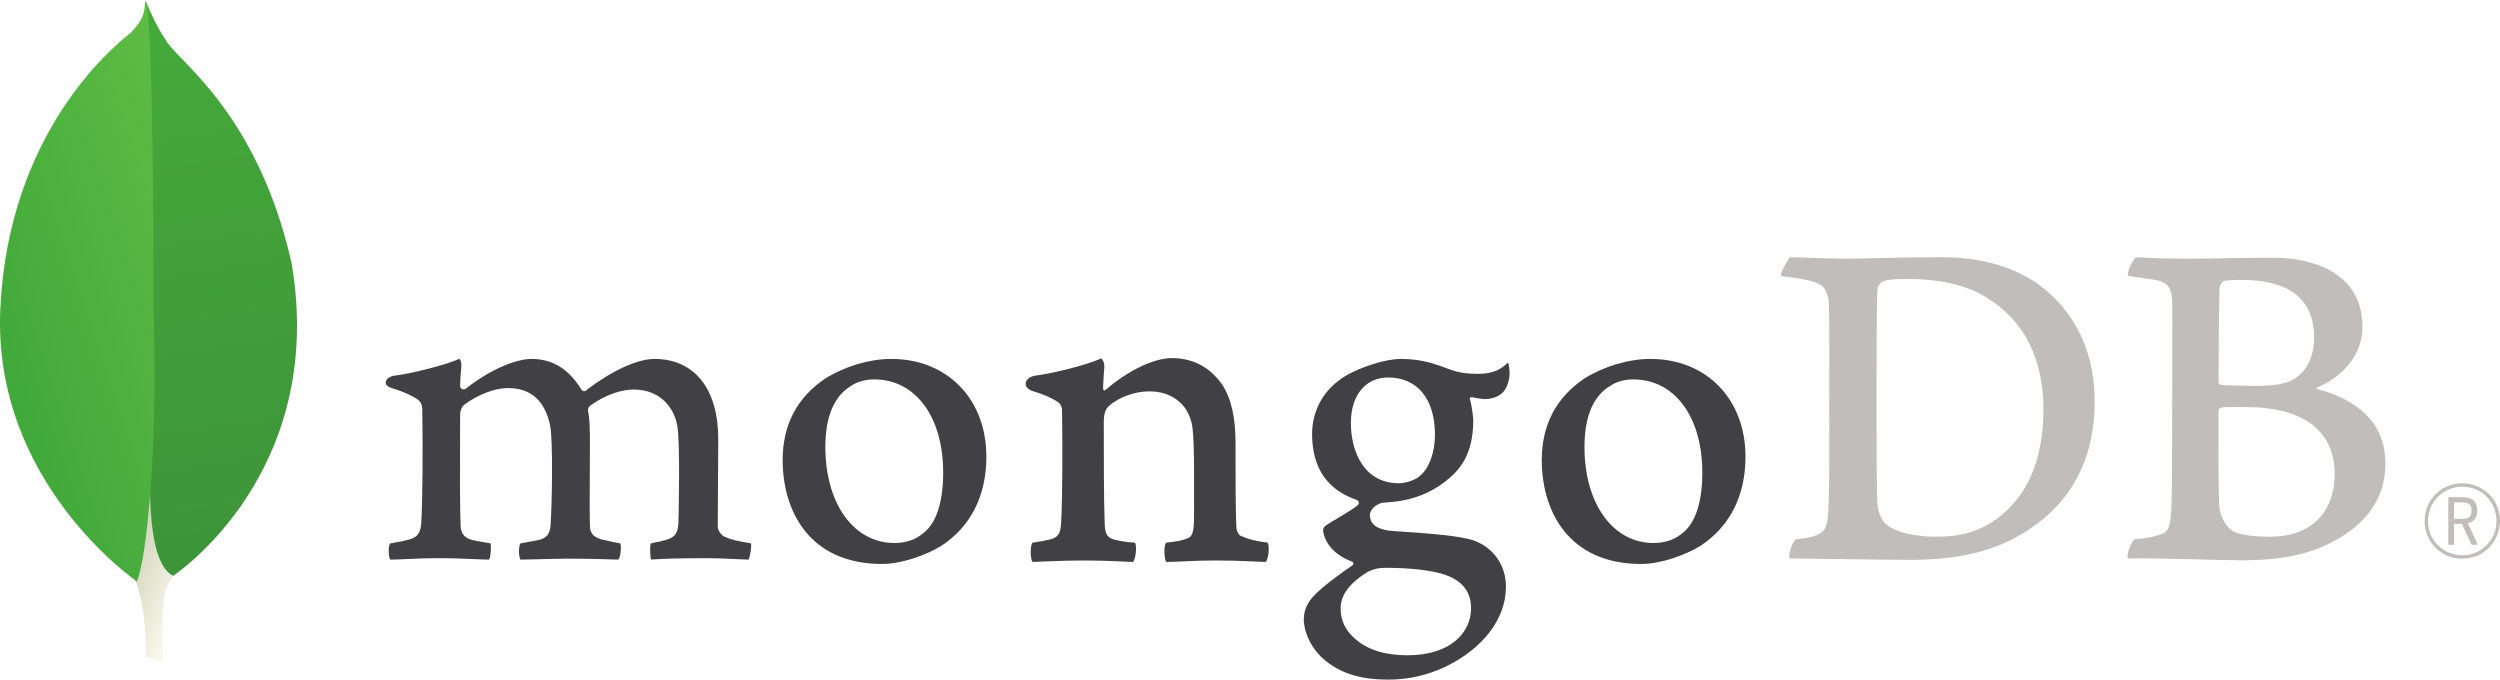
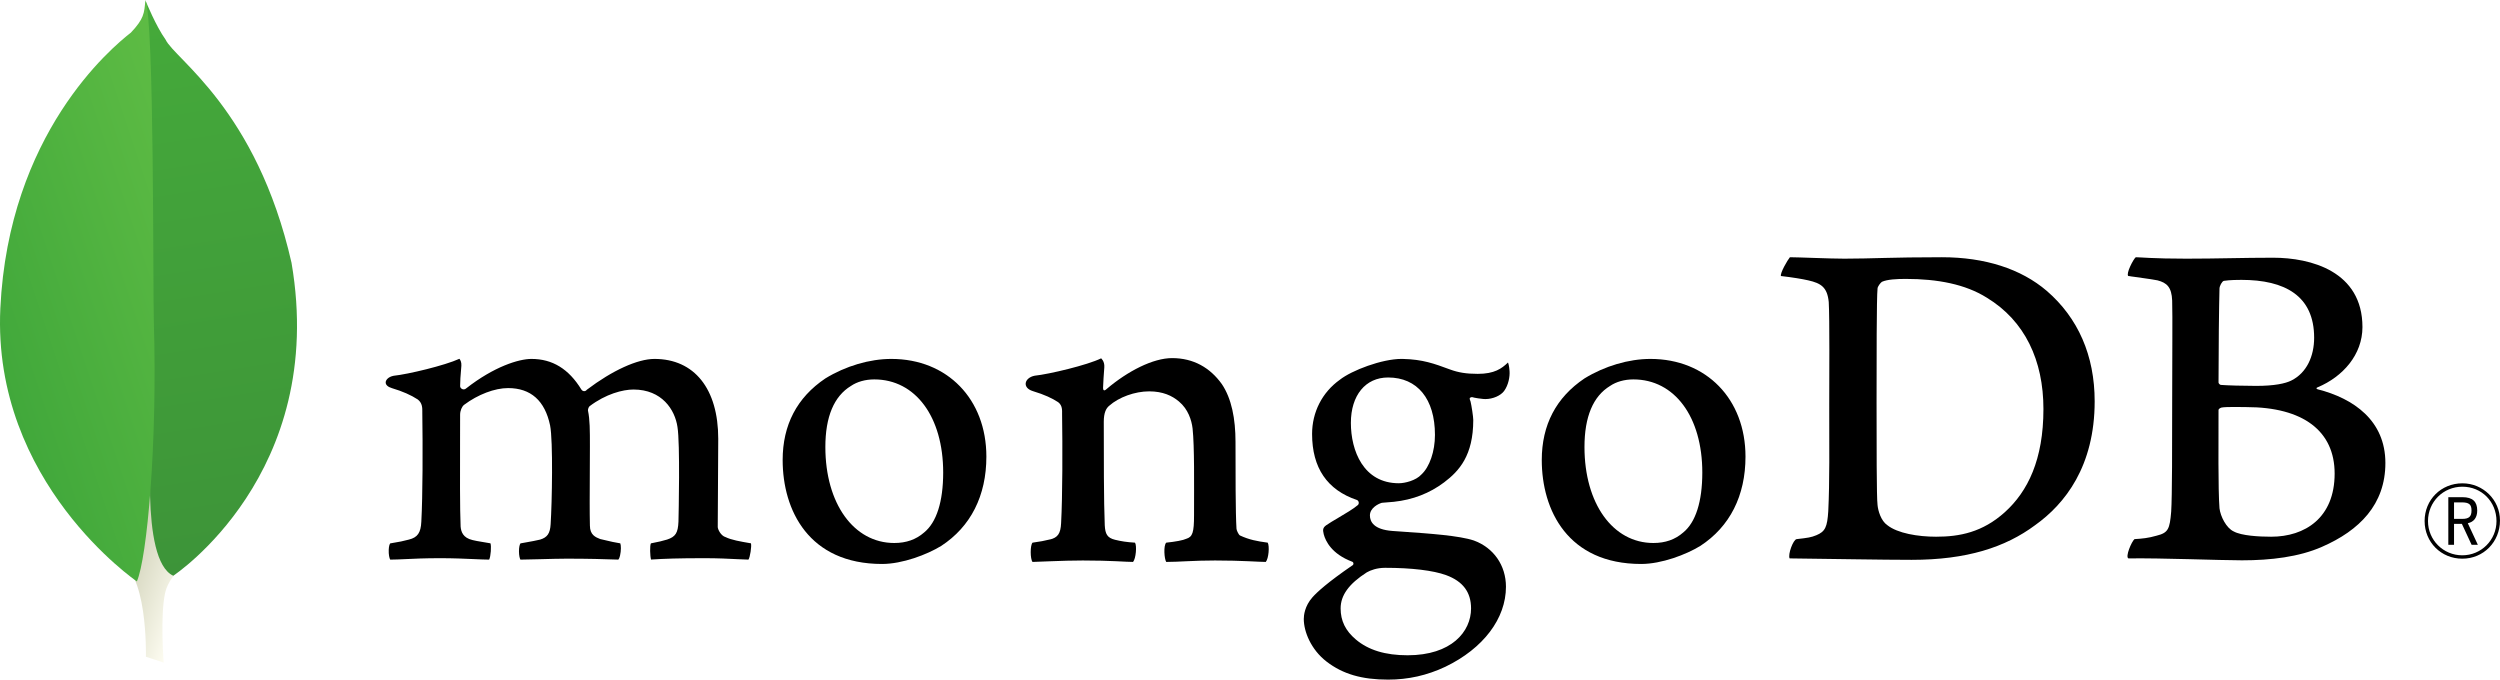
<svg xmlns="http://www.w3.org/2000/svg" id="svg2" version="1.1" xml:space="preserve" viewBox="0 0 526.812 143.212">
  <defs id="defs6">
    <clipPath clipPathUnits="userSpaceOnUse" id="clipPath18">
      <path d="m 275.945,28.672 -29.961,9.918 c 0,0 3.821,151.64 -50.867,162.258 -36.062,41.785 5.551,1784.892 136.559,5.972 0,0 -44.84,-22.515 -53.328,-60.75 -8.485,-38.261 -2.403,-117.398 -2.403,-117.398 z" id="path20" />
    </clipPath>
    <linearGradient x1="0" y1="0" x2="1" y2="0" gradientUnits="userSpaceOnUse" gradientTransform="matrix(344.394,-116.194,-104.815,-309.067,77.7619,575.995)" spreadMethod="pad" id="linearGradient22">
      <stop style="stop-opacity:1;stop-color:#929669" offset="0" id="stop24" />
      <stop style="stop-opacity:1;stop-color:#929669" offset="0.231" id="stop26" />
      <stop style="stop-opacity:1;stop-color:#fdfcf1" offset="1" id="stop28" />
    </linearGradient>
    <clipPath clipPathUnits="userSpaceOnUse" id="clipPath36">
      <path d="m 292.098,175.105 c 0,0 260.343,171.469 199.351,527.575 -58.738,258.718 -197.418,343.77 -212.32,376.24 -16.406,22.98 -32.93,63.71 -32.93,63.71 l 11.074,-720.864 c 0,0 -22.906,-220.11 34.825,-246.661 z" id="path38" />
    </clipPath>
    <linearGradient x1="0" y1="0" x2="1" y2="0" gradientUnits="userSpaceOnUse" gradientTransform="matrix(241.166,-936.211,-1007.33,-161.502,203.932,1135.85)" spreadMethod="pad" id="linearGradient40">
      <stop style="stop-opacity:1;stop-color:#45aa3a" offset="0" id="stop42" />
      <stop style="stop-opacity:1;stop-color:#3d9439" offset="1" id="stop44" />
    </linearGradient>
    <clipPath clipPathUnits="userSpaceOnUse" id="clipPath52">
      <path d="m 230.742,165.523 c 0,0 -244.211,166.598 -230.16,460.543 C 14.637,920.02 187.121,1064.55 220.715,1090.77 c 21.719,23.15 22.617,32.07 24.297,54.91 15.222,-32.7 12.691,-488.422 14.304,-541.688 6.258,-207.351 -11.484,-399.328 -28.574,-438.469 z" id="path54" />
    </clipPath>
    <linearGradient x1="0" y1="0" x2="1" y2="0" gradientUnits="userSpaceOnUse" gradientTransform="matrix(422.095,95.9042,131.897,-394.11,-25.0834,595.855)" spreadMethod="pad" id="linearGradient56">
      <stop style="stop-opacity:1;stop-color:#41a83b" offset="0" id="stop58" />
      <stop style="stop-opacity:1;stop-color:#5ebc44" offset="1" id="stop60" />
    </linearGradient>
  </defs>
  <g id="g10" transform="matrix(1.25,0,0,-1.25,0,143.2125)">
    <g id="g12" transform="scale(0.1,0.1)">
      <g id="g14">
        <g id="g16" clip-path="url(#clipPath18)">
          <path d="m 275.945,28.672 -29.961,9.918 c 0,0 3.821,151.64 -50.867,162.258 -36.062,41.785 5.551,1784.892 136.559,5.972 0,0 -44.84,-22.515 -53.328,-60.75 -8.485,-38.261 -2.403,-117.398 -2.403,-117.398" style="fill:url(#linearGradient22);fill-opacity:1;fill-rule:nonzero;stroke:none" id="path30" />
        </g>
      </g>
      <g id="g32">
        <g id="g34" clip-path="url(#clipPath36)">
          <path d="m 292.098,175.105 c 0,0 260.343,171.469 199.351,527.575 -58.738,258.718 -197.418,343.77 -212.32,376.24 -16.406,22.98 -32.93,63.71 -32.93,63.71 l 11.074,-720.864 c 0,0 -22.906,-220.11 34.825,-246.661" style="fill:url(#linearGradient40);fill-opacity:1;fill-rule:nonzero;stroke:none" id="path46" />
        </g>
      </g>
      <g id="g48">
        <g id="g50" clip-path="url(#clipPath52)">
          <path d="m 230.742,165.523 c 0,0 -244.211,166.598 -230.16,460.543 C 14.637,920.02 187.121,1064.55 220.715,1090.77 c 21.719,23.15 22.617,32.07 24.297,54.91 15.222,-32.7 12.691,-488.422 14.304,-541.688 6.258,-207.351 -11.484,-399.328 -28.574,-438.469" style="fill:url(#linearGradient56);fill-opacity:1;fill-rule:nonzero;stroke:none" id="path62" />
        </g>
      </g>
-       <path d="m 3181.61,260.406 c 17.27,-13.812 51.81,-19.5 82.26,-19.5 39.48,0 78.14,7.324 115.97,41.426 38.65,34.945 64.98,88.555 64.98,173.848 0,82.047 -31.26,148.66 -95.41,187.652 -36.2,22.742 -83.07,31.672 -136.54,31.672 -15.63,0 -31.26,-0.809 -40.31,-4.867 -2.47,-1.625 -7.41,-8.125 -7.41,-11.383 -1.64,-14.617 -1.64,-125.902 -1.64,-191.699 0,-67.422 0,-161.653 1.64,-173.035 0.84,-9.743 5.76,-26.801 16.46,-34.114 z m -164.18,451.657 c 13.98,0 67.11,-2.434 91.8,-2.434 46.06,0 78.13,2.434 164.49,2.434 72.39,0 133.27,-19.497 176.86,-56.86 52.65,-45.496 80.61,-108.855 80.61,-186.023 0,-109.668 -50.17,-173.028 -100.34,-208.774 -50.19,-37.359 -115.17,-58.484 -208.11,-58.484 -49.36,0 -134.09,1.625 -204.83,2.426 l -0.97,0 c -3.28,6.511 6.06,31.84 11.85,32.5 19.12,2.164 24.3,2.898 33.18,6.554 14.93,6.145 18.46,13.754 20.12,40.567 2.45,50.355 1.64,110.469 1.64,178.711 0,48.734 0.81,143.781 -0.83,173.84 -2.47,25.179 -13.14,31.671 -34.54,36.554 -10.7,2.43 -25.5,4.871 -46.06,7.309 -1.65,4.871 11.02,26.812 15.13,31.68" style="fill:#c0bdba;fill-opacity:1;fill-rule:nonzero;stroke:none" id="path64" />
-       <path d="m 3749.01,672.254 c -3.28,-0.813 -7.4,-8.938 -7.4,-13 -0.81,-29.234 -1.63,-105.594 -1.63,-158.391 0,-1.625 2.45,-4.062 4.11,-4.062 10.69,-0.821 37,-1.633 59.21,-1.633 31.26,0 49.37,4.07 59.23,8.945 26.32,12.989 38.65,41.422 38.65,72.289 0,70.672 -49.35,97.485 -122.54,97.485 -4.94,0 -18.93,0 -29.63,-1.633 z m 186.72,-324.93 c 0,71.485 -52.63,112.098 -148.88,112.098 -4.11,0 -34.55,0.82 -41.95,-0.813 -2.47,-0.804 -4.92,-2.429 -4.92,-4.054 0,-51.184 -0.84,-133.227 1.63,-165.711 1.65,-13.813 11.53,-33.313 23.86,-38.996 13.17,-7.317 42.76,-8.942 63.33,-8.942 56.76,0 106.93,31.688 106.93,106.418 z m -335.27,364.739 c 7.4,0 29.3,-2.434 85.22,-2.434 52.65,0 95.41,1.617 146.41,1.617 63.33,0 150.52,-22.742 150.52,-116.973 0,-46.3 -32.89,-83.671 -75.66,-101.543 -2.47,-0.812 -2.47,-2.437 0,-3.25 60.87,-15.425 114.33,-52.796 114.33,-124.281 0,-69.859 -43.59,-113.73 -106.93,-141.351 -38.66,-17.051 -86.36,-22.739 -134.91,-22.739 -37.01,0 -136.19,4.063 -191.31,3.239 -5.77,2.449 5.28,28.445 10.2,32.5 13.17,0.808 23.32,1.757 37.31,5.82 19.73,4.875 22.07,11.238 24.54,40.484 1.66,25.176 1.66,115.348 1.66,179.528 0,87.73 0.81,147.027 0,176.269 -0.84,22.75 -9.06,30.063 -24.69,34.125 -12.33,2.43 -32.89,4.871 -49.34,7.309 -4.13,4.062 8.54,28.43 12.65,31.68" style="fill:#c0bdba;fill-opacity:1;fill-rule:nonzero;stroke:none" id="path66" />
-       <path d="m 657.82,202.277 c -1.371,2.188 -2.82,8.649 -2.515,16.422 0.226,5.91 1.398,9.664 2.508,10.949 15.511,2.45 22.855,4.102 31.574,6.434 14.543,3.606 20.023,11.461 20.879,30.059 2.386,43.812 2.527,125.964 1.652,183.742 l 0.012,1.703 c 0.066,6.195 0.164,14.672 -7.621,20.648 -11.407,7.516 -25.629,13.731 -43.625,19.129 -6.887,2.039 -10.696,5.66 -10.493,9.895 0.215,4.07 4.536,9.246 13.516,10.976 23.816,2.457 86.27,17.325 110.773,28.629 1.45,-1.761 3.739,-5.582 3.297,-11.672 -0.183,-2.562 -0.41,-5.242 -0.632,-8.019 -0.7,-8.164 -1.481,-17.418 -1.481,-26.645 0,-2.718 2.945,-5.293 6.07,-5.293 1.59,0 3.059,0.621 4.254,1.801 46.703,36.551 88.473,49.598 109.977,49.598 35.336,0 62.832,-16.867 84.086,-51.543 1.246,-1.836 2.918,-2.805 4.789,-2.805 1.781,0 3.465,0.918 4.453,2.391 42.947,32.535 85.507,51.957 113.957,51.957 67.34,0 107.56,-50.352 107.56,-134.66 0,-24.227 -0.25,-54.934 -0.46,-83.602 -0.21,-25.148 -0.38,-48.726 -0.38,-65.039 0,-3.957 5.29,-14.926 13.28,-17.121 9.84,-4.789 24.07,-7.234 42.03,-10.332 l 0.69,-0.113 c 1.37,-4.828 -1.49,-23.629 -4.23,-27.477 -4.45,0.035 -10.63,0.356 -18.32,0.742 -13.98,0.719 -33.14,1.684 -55.45,1.684 -44.74,0 -68.12,-0.879 -90.45,-2.32 -1.68,5.578 -2.27,23.57 -0.22,27.32 13.02,2.437 19.46,4.082 27.28,6.394 14.24,4.692 18.34,11.141 19.17,30.032 0.33,13.445 2.91,131.679 -1.67,159.754 -4.22,29.093 -26.18,63.148 -74.19,63.148 -17.81,0 -46.59,-7.398 -74.023,-28.176 -1.703,-1.652 -2.683,-4.863 -2.683,-6.972 l 0.05,-0.54 c 3.231,-15.156 3.231,-32.828 3.231,-59.57 0,-15.238 -0.098,-31.41 -0.184,-47.465 -0.187,-32.597 -0.363,-63.379 0.184,-86.632 0,-15.852 9.595,-19.633 17.315,-22.688 4.19,-0.93 7.52,-1.73 10.85,-2.523 6.47,-1.559 13.15,-3.164 23.06,-4.75 1.35,-3.125 1.47,-12.457 -0.39,-20.438 -1.04,-4.41 -2.23,-6.351 -2.86,-6.984 -24.88,0.851 -50.413,1.597 -87.245,1.597 -11.164,0 -29.398,-0.48 -45.48,-0.91 -13.035,-0.347 -25.383,-0.687 -32.399,-0.715 -1.015,1.606 -2.437,6.75 -2.437,14.161 0,6.886 1.266,11.742 2.566,13.238 3.457,0.64 6.75,1.222 9.891,1.781 8.641,1.539 16.102,2.852 23.262,4.613 12.191,3.715 16.765,10.485 17.656,25.969 2.379,36.152 4.238,140.289 -0.883,166.371 -8.715,41.852 -32.57,63.059 -70.883,63.059 -22.465,0 -50.816,-10.793 -74,-28.153 -3.886,-2.863 -6.824,-10.07 -6.824,-16.722 0,-12.399 -0.039,-27.168 -0.09,-43 -0.156,-52.305 -0.34,-117.403 0.934,-145.578 0.781,-8.657 3.797,-18.965 20.144,-22.766 3.563,-0.996 9.743,-2.031 16.903,-3.211 4.121,-0.687 8.629,-1.434 13.261,-2.266 1.664,-4.476 0.645,-22.031 -2.207,-27.496 -7.144,0.047 -15.941,0.457 -26.031,0.899 -15.414,0.679 -34.578,1.539 -56.426,1.539 -25.707,0 -43.609,-0.86 -57.984,-1.539 -9.641,-0.453 -18.004,-0.86 -26.348,-0.899 l 0,0" style="fill:#414044;fill-opacity:1;fill-rule:nonzero;stroke:none" id="path68" />
-       <path d="m 1473.84,506.094 c -14.97,0 -28.95,-3.918 -39.35,-11.035 -28.56,-17.352 -43.1,-51.996 -43.1,-102.887 0,-95.305 47.78,-161.856 116.17,-161.856 20.18,0 36.63,5.793 50.3,17.719 21.02,17.129 32.16,52.11 32.16,101.09 0,93.891 -46.69,156.969 -116.18,156.969 l 0,0 z m 13.17,-311.129 c -123.58,0 -167.61,90.547 -167.61,175.269 0,59.184 24.23,105.461 72.04,137.532 33.98,20.863 74.55,32.867 111.2,32.867 94.31,0 160.19,-67.731 160.19,-164.719 0,-65.941 -26.33,-117.984 -76.12,-150.512 -23.88,-14.632 -65.31,-30.437 -99.7,-30.437 l 0,0" style="fill:#414044;fill-opacity:1;fill-rule:nonzero;stroke:none" id="path70" />
-       <path d="m 2753.57,506.094 c -14.99,0 -28.98,-3.918 -39.37,-11.035 -28.55,-17.352 -43.09,-51.985 -43.09,-102.887 0,-95.305 47.76,-161.856 116.17,-161.856 20.18,0 36.63,5.793 50.3,17.727 21.01,17.121 32.16,52.094 32.16,101.07 0,93.895 -46.69,156.981 -116.17,156.981 l 0,0 z m 13.16,-311.129 c -123.59,0 -167.62,90.539 -167.62,175.262 0,59.199 24.25,105.48 72.06,137.55 33.97,20.86 74.54,32.856 111.18,32.856 94.32,0 160.2,-67.742 160.2,-164.711 0,-65.957 -26.33,-118 -76.12,-150.508 -23.88,-14.644 -65.3,-30.449 -99.7,-30.449 l 0,0" style="fill:#414044;fill-opacity:1;fill-rule:nonzero;stroke:none" id="path72" />
-       <path d="m 2340.02,509.336 c -38.09,0 -62.71,-30.051 -62.71,-76.555 0,-46.933 21.17,-101.734 80.82,-101.734 10.24,0 28.81,4.547 38.01,14.68 13.86,12.718 22.91,39 22.91,66.753 0,60.653 -29.55,96.856 -79.03,96.856 l 0,0 z m -4.92,-320.859 c -14.31,0 -24.72,-4.161 -30.94,-7.649 -30.15,-19.308 -44.13,-38.59 -44.13,-60.789 0,-20.937 8.14,-37.57 25.62,-52.359 21.17,-17.918 49.72,-26.641 87.28,-26.641 73.86,0 106.98,39.68 106.98,79 0,27.363 -13.75,45.707 -42.03,56.078 -21.8,7.957 -58.21,12.36 -102.78,12.36 l 0,0 z M 2340.02,0 c -44.36,0 -76.33,9.352 -103.64,30.34 -26.56,20.48 -38.46,50.852 -38.46,71.84 0,6.031 1.43,21.629 14.55,36.531 7.74,8.777 25.64,25.199 67,53.613 1.27,0.477 2.15,1.731 2.15,3.25 0,1.696 -1.09,3.067 -2.59,3.387 -34.09,13.039 -44.37,34.43 -47.47,46.039 -0.05,0.414 -0.19,1.082 -0.34,1.789 -0.98,4.555 -1.89,8.859 4.27,13.277 4.77,3.403 12.44,7.942 20.56,12.727 11.98,7.07 25.56,15.082 33.08,21.52 1.19,1.16 1.67,2.863 1.39,4.566 -0.29,1.723 -1.29,3.133 -2.76,3.859 -50.45,16.934 -75.85,54.364 -75.85,111.367 0,36.801 16.99,70.063 46.6,91.274 20.29,16.016 71.22,35.273 104.21,35.273 l 1.92,-0.019 c 33.95,-0.805 53.08,-7.903 79.56,-17.699 14.38,-5.321 27.99,-7.477 47.03,-7.477 28.1,0 40.37,8.895 50.9,19.109 0.6,-1.265 2.04,-5.281 2.68,-14.527 0.67,-9.43 -1.91,-23.402 -9.13,-33.375 -5.75,-7.949 -19.06,-13.715 -31.63,-13.715 -1.26,0 -2.5,0.059 -3.69,0.184 -12.94,1.269 -19.02,3.152 -19.08,3.183 l -3.17,-1.105 c -1,-1.457 -0.35,-3.082 0.47,-5.133 0.2,-0.492 0.4,-0.961 0.47,-1.269 1.65,-6.575 4.58,-25.774 4.58,-31.153 0,-59.777 -23.61,-85.851 -49.13,-105.129 -24.35,-18.355 -52.81,-29.394 -84.89,-32.777 l -0.03,0 c -0.65,0 -3.69,-0.273 -9.82,-0.812 -3.95,-0.36 -8.87,-0.805 -9.6,-0.805 l -0.72,-0.094 c -5.58,-1.578 -20.04,-8.445 -20.04,-21.23 0,-10.641 6.56,-23.821 37.83,-26.18 6.34,-0.477 13.14,-0.949 20.24,-1.434 41.29,-2.871 92.85,-6.449 117.12,-14.672 33.38,-12.148 54.15,-42.011 54.15,-77.933 0,-53.649 -38.19,-104.09 -102.14,-134.91 C 2405.58,7.09 2374.08,0 2340.02,0 l 0,0" style="fill:#414044;fill-opacity:1;fill-rule:nonzero;stroke:none" id="path74" />
-       <path d="m 2137.12,230.887 c -18.09,2.437 -31.26,4.875 -46.88,12.183 -2.47,1.625 -5.77,8.938 -5.77,11.375 -1.65,25.184 -1.65,98.293 -1.65,146.215 0,38.996 -6.57,73.11 -23.02,97.492 -19.74,27.614 -47.7,43.86 -83.9,43.86 -32.07,0 -74.85,-21.934 -110.21,-51.992 -0.83,-0.813 -6.26,-5.961 -6.14,2.039 0.12,7.988 1.36,24.25 2.1,34.488 0.75,10.234 -5.39,15.058 -5.39,15.058 -23.03,-11.371 -87.89,-26.769 -111.84,-29.246 -17.51,-3.367 -21.92,-20.179 -3.28,-25.984 l 0,-0.004 c 0,-0.027 0.18,-0.058 0.28,-0.09 19.51,-5.863 32.65,-12.129 42.46,-18.593 7.41,-5.688 6.58,-13.813 6.58,-20.313 0.82,-54.422 0.82,-138.102 -1.65,-183.586 -0.82,-17.875 -5.76,-24.363 -18.92,-27.621 l 1.2,0.402 c -9.87,-2.425 -18.1,-4.058 -30.43,-5.683 -4.12,-4.055 -4.12,-27.614 -0.01,-32.496 8.23,0 50.19,2.445 84.73,2.445 47.7,0 72.38,-2.445 84.72,-2.445 4.93,5.695 6.58,27.629 3.29,32.496 -13.99,0.812 -23.86,2.437 -33.73,4.875 -13.16,3.25 -16.45,9.746 -17.26,24.371 -1.65,38.176 -1.65,119.406 -1.65,174.652 0,15.434 4.11,22.746 9.05,26.809 16.44,14.625 43.59,24.359 67.45,24.359 23.02,0 38.65,-7.308 50.17,-17.047 15.63,-13 21.38,-31.683 23.03,-45.496 3.29,-30.875 2.46,-92.605 2.46,-146.219 0,-29.246 -2.46,-36.558 -13.15,-39.804 -4.94,-2.442 -18.1,-4.875 -33.73,-6.5 -4.93,-4.867 -3.29,-27.614 0,-32.496 21.39,0 46.07,2.445 82.25,2.445 45.25,0 74.03,-2.445 85.55,-2.445 4.93,5.695 6.57,26.82 3.29,32.496" style="fill:#414044;fill-opacity:1;fill-rule:nonzero;stroke:none" id="path76" />
-       <path d="m 4137.01,270.969 13.92,0 c 11.25,0 15.53,3.926 15.53,14.097 0,10.344 -4.11,13.747 -16.78,13.747 l -12.67,0 0,-27.844 z m 29.63,-43.727 -16.42,35.344 -13.21,0 0,-35.344 -9.64,0 0,80.317 23.75,0 c 17.66,0 24.98,-7.86 24.98,-22.493 0,-11.769 -5.54,-19.269 -15.88,-21.421 l 16.95,-36.403 -10.53,0 z m -15.52,97.973 c -32.32,0 -58.01,-25.516 -58.01,-57.992 0,-31.942 25.69,-57.649 57.82,-57.649 31.95,0 57.65,25.707 57.65,57.649 0,32.652 -24.98,57.992 -57.46,57.992 z m -0.19,-121.352 c -35.69,0 -63.53,27.844 -63.53,63.532 0,35.878 27.84,63.531 63.72,63.531 34.98,0 63.34,-28.016 63.34,-62.629 0,-36.227 -27.83,-64.434 -63.53,-64.434" style="fill:#c0bdba;fill-opacity:1;fill-rule:nonzero;stroke:none" id="path78" />
+       <path d="m 3181.61,260.406 c 17.27,-13.812 51.81,-19.5 82.26,-19.5 39.48,0 78.14,7.324 115.97,41.426 38.65,34.945 64.98,88.555 64.98,173.848 0,82.047 -31.26,148.66 -95.41,187.652 -36.2,22.742 -83.07,31.672 -136.54,31.672 -15.63,0 -31.26,-0.809 -40.31,-4.867 -2.47,-1.625 -7.41,-8.125 -7.41,-11.383 -1.64,-14.617 -1.64,-125.902 -1.64,-191.699 0,-67.422 0,-161.653 1.64,-173.035 0.84,-9.743 5.76,-26.801 16.46,-34.114 z m -164.18,451.657 c 13.98,0 67.11,-2.434 91.8,-2.434 46.06,0 78.13,2.434 164.49,2.434 72.39,0 133.27,-19.497 176.86,-56.86 52.65,-45.496 80.61,-108.855 80.61,-186.023 0,-109.668 -50.17,-173.028 -100.34,-208.774 -50.19,-37.359 -115.17,-58.484 -208.11,-58.484 -49.36,0 -134.09,1.625 -204.83,2.426 l -0.97,0 c -3.28,6.511 6.06,31.84 11.85,32.5 19.12,2.164 24.3,2.898 33.18,6.554 14.93,6.145 18.46,13.754 20.12,40.567 2.45,50.355 1.64,110.469 1.64,178.711 0,48.734 0.81,143.781 -0.83,173.84 -2.47,25.179 -13.14,31.671 -34.54,36.554 -10.7,2.43 -25.5,4.871 -46.06,7.309 -1.65,4.871 11.02,26.812 15.13,31.68" style="fill:currentColor;fill-opacity:1;fill-rule:nonzero;stroke:none" id="path64" />
+       <path d="m 3749.01,672.254 c -3.28,-0.813 -7.4,-8.938 -7.4,-13 -0.81,-29.234 -1.63,-105.594 -1.63,-158.391 0,-1.625 2.45,-4.062 4.11,-4.062 10.69,-0.821 37,-1.633 59.21,-1.633 31.26,0 49.37,4.07 59.23,8.945 26.32,12.989 38.65,41.422 38.65,72.289 0,70.672 -49.35,97.485 -122.54,97.485 -4.94,0 -18.93,0 -29.63,-1.633 z m 186.72,-324.93 c 0,71.485 -52.63,112.098 -148.88,112.098 -4.11,0 -34.55,0.82 -41.95,-0.813 -2.47,-0.804 -4.92,-2.429 -4.92,-4.054 0,-51.184 -0.84,-133.227 1.63,-165.711 1.65,-13.813 11.53,-33.313 23.86,-38.996 13.17,-7.317 42.76,-8.942 63.33,-8.942 56.76,0 106.93,31.688 106.93,106.418 z m -335.27,364.739 c 7.4,0 29.3,-2.434 85.22,-2.434 52.65,0 95.41,1.617 146.41,1.617 63.33,0 150.52,-22.742 150.52,-116.973 0,-46.3 -32.89,-83.671 -75.66,-101.543 -2.47,-0.812 -2.47,-2.437 0,-3.25 60.87,-15.425 114.33,-52.796 114.33,-124.281 0,-69.859 -43.59,-113.73 -106.93,-141.351 -38.66,-17.051 -86.36,-22.739 -134.91,-22.739 -37.01,0 -136.19,4.063 -191.31,3.239 -5.77,2.449 5.28,28.445 10.2,32.5 13.17,0.808 23.32,1.757 37.31,5.82 19.73,4.875 22.07,11.238 24.54,40.484 1.66,25.176 1.66,115.348 1.66,179.528 0,87.73 0.81,147.027 0,176.269 -0.84,22.75 -9.06,30.063 -24.69,34.125 -12.33,2.43 -32.89,4.871 -49.34,7.309 -4.13,4.062 8.54,28.43 12.65,31.68" style="fill:currentColor;fill-opacity:1;fill-rule:nonzero;stroke:none" id="path66" />
+       <path d="m 657.82,202.277 c -1.371,2.188 -2.82,8.649 -2.515,16.422 0.226,5.91 1.398,9.664 2.508,10.949 15.511,2.45 22.855,4.102 31.574,6.434 14.543,3.606 20.023,11.461 20.879,30.059 2.386,43.812 2.527,125.964 1.652,183.742 l 0.012,1.703 c 0.066,6.195 0.164,14.672 -7.621,20.648 -11.407,7.516 -25.629,13.731 -43.625,19.129 -6.887,2.039 -10.696,5.66 -10.493,9.895 0.215,4.07 4.536,9.246 13.516,10.976 23.816,2.457 86.27,17.325 110.773,28.629 1.45,-1.761 3.739,-5.582 3.297,-11.672 -0.183,-2.562 -0.41,-5.242 -0.632,-8.019 -0.7,-8.164 -1.481,-17.418 -1.481,-26.645 0,-2.718 2.945,-5.293 6.07,-5.293 1.59,0 3.059,0.621 4.254,1.801 46.703,36.551 88.473,49.598 109.977,49.598 35.336,0 62.832,-16.867 84.086,-51.543 1.246,-1.836 2.918,-2.805 4.789,-2.805 1.781,0 3.465,0.918 4.453,2.391 42.947,32.535 85.507,51.957 113.957,51.957 67.34,0 107.56,-50.352 107.56,-134.66 0,-24.227 -0.25,-54.934 -0.46,-83.602 -0.21,-25.148 -0.38,-48.726 -0.38,-65.039 0,-3.957 5.29,-14.926 13.28,-17.121 9.84,-4.789 24.07,-7.234 42.03,-10.332 l 0.69,-0.113 c 1.37,-4.828 -1.49,-23.629 -4.23,-27.477 -4.45,0.035 -10.63,0.356 -18.32,0.742 -13.98,0.719 -33.14,1.684 -55.45,1.684 -44.74,0 -68.12,-0.879 -90.45,-2.32 -1.68,5.578 -2.27,23.57 -0.22,27.32 13.02,2.437 19.46,4.082 27.28,6.394 14.24,4.692 18.34,11.141 19.17,30.032 0.33,13.445 2.91,131.679 -1.67,159.754 -4.22,29.093 -26.18,63.148 -74.19,63.148 -17.81,0 -46.59,-7.398 -74.023,-28.176 -1.703,-1.652 -2.683,-4.863 -2.683,-6.972 l 0.05,-0.54 c 3.231,-15.156 3.231,-32.828 3.231,-59.57 0,-15.238 -0.098,-31.41 -0.184,-47.465 -0.187,-32.597 -0.363,-63.379 0.184,-86.632 0,-15.852 9.595,-19.633 17.315,-22.688 4.19,-0.93 7.52,-1.73 10.85,-2.523 6.47,-1.559 13.15,-3.164 23.06,-4.75 1.35,-3.125 1.47,-12.457 -0.39,-20.438 -1.04,-4.41 -2.23,-6.351 -2.86,-6.984 -24.88,0.851 -50.413,1.597 -87.245,1.597 -11.164,0 -29.398,-0.48 -45.48,-0.91 -13.035,-0.347 -25.383,-0.687 -32.399,-0.715 -1.015,1.606 -2.437,6.75 -2.437,14.161 0,6.886 1.266,11.742 2.566,13.238 3.457,0.64 6.75,1.222 9.891,1.781 8.641,1.539 16.102,2.852 23.262,4.613 12.191,3.715 16.765,10.485 17.656,25.969 2.379,36.152 4.238,140.289 -0.883,166.371 -8.715,41.852 -32.57,63.059 -70.883,63.059 -22.465,0 -50.816,-10.793 -74,-28.153 -3.886,-2.863 -6.824,-10.07 -6.824,-16.722 0,-12.399 -0.039,-27.168 -0.09,-43 -0.156,-52.305 -0.34,-117.403 0.934,-145.578 0.781,-8.657 3.797,-18.965 20.144,-22.766 3.563,-0.996 9.743,-2.031 16.903,-3.211 4.121,-0.687 8.629,-1.434 13.261,-2.266 1.664,-4.476 0.645,-22.031 -2.207,-27.496 -7.144,0.047 -15.941,0.457 -26.031,0.899 -15.414,0.679 -34.578,1.539 -56.426,1.539 -25.707,0 -43.609,-0.86 -57.984,-1.539 -9.641,-0.453 -18.004,-0.86 -26.348,-0.899 l 0,0" style="fill:currentColor;fill-opacity:1;fill-rule:nonzero;stroke:none" id="path68" />
+       <path d="m 1473.84,506.094 c -14.97,0 -28.95,-3.918 -39.35,-11.035 -28.56,-17.352 -43.1,-51.996 -43.1,-102.887 0,-95.305 47.78,-161.856 116.17,-161.856 20.18,0 36.63,5.793 50.3,17.719 21.02,17.129 32.16,52.11 32.16,101.09 0,93.891 -46.69,156.969 -116.18,156.969 l 0,0 z m 13.17,-311.129 c -123.58,0 -167.61,90.547 -167.61,175.269 0,59.184 24.23,105.461 72.04,137.532 33.98,20.863 74.55,32.867 111.2,32.867 94.31,0 160.19,-67.731 160.19,-164.719 0,-65.941 -26.33,-117.984 -76.12,-150.512 -23.88,-14.632 -65.31,-30.437 -99.7,-30.437 l 0,0" style="fill:currentColor;fill-opacity:1;fill-rule:nonzero;stroke:none" id="path70" />
+       <path d="m 2753.57,506.094 c -14.99,0 -28.98,-3.918 -39.37,-11.035 -28.55,-17.352 -43.09,-51.985 -43.09,-102.887 0,-95.305 47.76,-161.856 116.17,-161.856 20.18,0 36.63,5.793 50.3,17.727 21.01,17.121 32.16,52.094 32.16,101.07 0,93.895 -46.69,156.981 -116.17,156.981 l 0,0 z m 13.16,-311.129 c -123.59,0 -167.62,90.539 -167.62,175.262 0,59.199 24.25,105.48 72.06,137.55 33.97,20.86 74.54,32.856 111.18,32.856 94.32,0 160.2,-67.742 160.2,-164.711 0,-65.957 -26.33,-118 -76.12,-150.508 -23.88,-14.644 -65.3,-30.449 -99.7,-30.449 l 0,0" style="fill:currentColor;fill-opacity:1;fill-rule:nonzero;stroke:none" id="path72" />
+       <path d="m 2340.02,509.336 c -38.09,0 -62.71,-30.051 -62.71,-76.555 0,-46.933 21.17,-101.734 80.82,-101.734 10.24,0 28.81,4.547 38.01,14.68 13.86,12.718 22.91,39 22.91,66.753 0,60.653 -29.55,96.856 -79.03,96.856 l 0,0 z m -4.92,-320.859 c -14.31,0 -24.72,-4.161 -30.94,-7.649 -30.15,-19.308 -44.13,-38.59 -44.13,-60.789 0,-20.937 8.14,-37.57 25.62,-52.359 21.17,-17.918 49.72,-26.641 87.28,-26.641 73.86,0 106.98,39.68 106.98,79 0,27.363 -13.75,45.707 -42.03,56.078 -21.8,7.957 -58.21,12.36 -102.78,12.36 l 0,0 z M 2340.02,0 c -44.36,0 -76.33,9.352 -103.64,30.34 -26.56,20.48 -38.46,50.852 -38.46,71.84 0,6.031 1.43,21.629 14.55,36.531 7.74,8.777 25.64,25.199 67,53.613 1.27,0.477 2.15,1.731 2.15,3.25 0,1.696 -1.09,3.067 -2.59,3.387 -34.09,13.039 -44.37,34.43 -47.47,46.039 -0.05,0.414 -0.19,1.082 -0.34,1.789 -0.98,4.555 -1.89,8.859 4.27,13.277 4.77,3.403 12.44,7.942 20.56,12.727 11.98,7.07 25.56,15.082 33.08,21.52 1.19,1.16 1.67,2.863 1.39,4.566 -0.29,1.723 -1.29,3.133 -2.76,3.859 -50.45,16.934 -75.85,54.364 -75.85,111.367 0,36.801 16.99,70.063 46.6,91.274 20.29,16.016 71.22,35.273 104.21,35.273 l 1.92,-0.019 c 33.95,-0.805 53.08,-7.903 79.56,-17.699 14.38,-5.321 27.99,-7.477 47.03,-7.477 28.1,0 40.37,8.895 50.9,19.109 0.6,-1.265 2.04,-5.281 2.68,-14.527 0.67,-9.43 -1.91,-23.402 -9.13,-33.375 -5.75,-7.949 -19.06,-13.715 -31.63,-13.715 -1.26,0 -2.5,0.059 -3.69,0.184 -12.94,1.269 -19.02,3.152 -19.08,3.183 l -3.17,-1.105 c -1,-1.457 -0.35,-3.082 0.47,-5.133 0.2,-0.492 0.4,-0.961 0.47,-1.269 1.65,-6.575 4.58,-25.774 4.58,-31.153 0,-59.777 -23.61,-85.851 -49.13,-105.129 -24.35,-18.355 -52.81,-29.394 -84.89,-32.777 l -0.03,0 c -0.65,0 -3.69,-0.273 -9.82,-0.812 -3.95,-0.36 -8.87,-0.805 -9.6,-0.805 l -0.72,-0.094 c -5.58,-1.578 -20.04,-8.445 -20.04,-21.23 0,-10.641 6.56,-23.821 37.83,-26.18 6.34,-0.477 13.14,-0.949 20.24,-1.434 41.29,-2.871 92.85,-6.449 117.12,-14.672 33.38,-12.148 54.15,-42.011 54.15,-77.933 0,-53.649 -38.19,-104.09 -102.14,-134.91 C 2405.58,7.09 2374.08,0 2340.02,0 l 0,0" style="fill:currentColor;fill-opacity:1;fill-rule:nonzero;stroke:none" id="path74" />
+       <path d="m 2137.12,230.887 c -18.09,2.437 -31.26,4.875 -46.88,12.183 -2.47,1.625 -5.77,8.938 -5.77,11.375 -1.65,25.184 -1.65,98.293 -1.65,146.215 0,38.996 -6.57,73.11 -23.02,97.492 -19.74,27.614 -47.7,43.86 -83.9,43.86 -32.07,0 -74.85,-21.934 -110.21,-51.992 -0.83,-0.813 -6.26,-5.961 -6.14,2.039 0.12,7.988 1.36,24.25 2.1,34.488 0.75,10.234 -5.39,15.058 -5.39,15.058 -23.03,-11.371 -87.89,-26.769 -111.84,-29.246 -17.51,-3.367 -21.92,-20.179 -3.28,-25.984 l 0,-0.004 c 0,-0.027 0.18,-0.058 0.28,-0.09 19.51,-5.863 32.65,-12.129 42.46,-18.593 7.41,-5.688 6.58,-13.813 6.58,-20.313 0.82,-54.422 0.82,-138.102 -1.65,-183.586 -0.82,-17.875 -5.76,-24.363 -18.92,-27.621 l 1.2,0.402 c -9.87,-2.425 -18.1,-4.058 -30.43,-5.683 -4.12,-4.055 -4.12,-27.614 -0.01,-32.496 8.23,0 50.19,2.445 84.73,2.445 47.7,0 72.38,-2.445 84.72,-2.445 4.93,5.695 6.58,27.629 3.29,32.496 -13.99,0.812 -23.86,2.437 -33.73,4.875 -13.16,3.25 -16.45,9.746 -17.26,24.371 -1.65,38.176 -1.65,119.406 -1.65,174.652 0,15.434 4.11,22.746 9.05,26.809 16.44,14.625 43.59,24.359 67.45,24.359 23.02,0 38.65,-7.308 50.17,-17.047 15.63,-13 21.38,-31.683 23.03,-45.496 3.29,-30.875 2.46,-92.605 2.46,-146.219 0,-29.246 -2.46,-36.558 -13.15,-39.804 -4.94,-2.442 -18.1,-4.875 -33.73,-6.5 -4.93,-4.867 -3.29,-27.614 0,-32.496 21.39,0 46.07,2.445 82.25,2.445 45.25,0 74.03,-2.445 85.55,-2.445 4.93,5.695 6.57,26.82 3.29,32.496" style="fill:currentColor;fill-opacity:1;fill-rule:nonzero;stroke:none" id="path76" />
+       <path d="m 4137.01,270.969 13.92,0 c 11.25,0 15.53,3.926 15.53,14.097 0,10.344 -4.11,13.747 -16.78,13.747 l -12.67,0 0,-27.844 z m 29.63,-43.727 -16.42,35.344 -13.21,0 0,-35.344 -9.64,0 0,80.317 23.75,0 c 17.66,0 24.98,-7.86 24.98,-22.493 0,-11.769 -5.54,-19.269 -15.88,-21.421 l 16.95,-36.403 -10.53,0 z m -15.52,97.973 c -32.32,0 -58.01,-25.516 -58.01,-57.992 0,-31.942 25.69,-57.649 57.82,-57.649 31.95,0 57.65,25.707 57.65,57.649 0,32.652 -24.98,57.992 -57.46,57.992 z m -0.19,-121.352 c -35.69,0 -63.53,27.844 -63.53,63.532 0,35.878 27.84,63.531 63.72,63.531 34.98,0 63.34,-28.016 63.34,-62.629 0,-36.227 -27.83,-64.434 -63.53,-64.434" style="fill:currentColor;fill-opacity:1;fill-rule:nonzero;stroke:none" id="path78" />
    </g>
  </g>
</svg>
